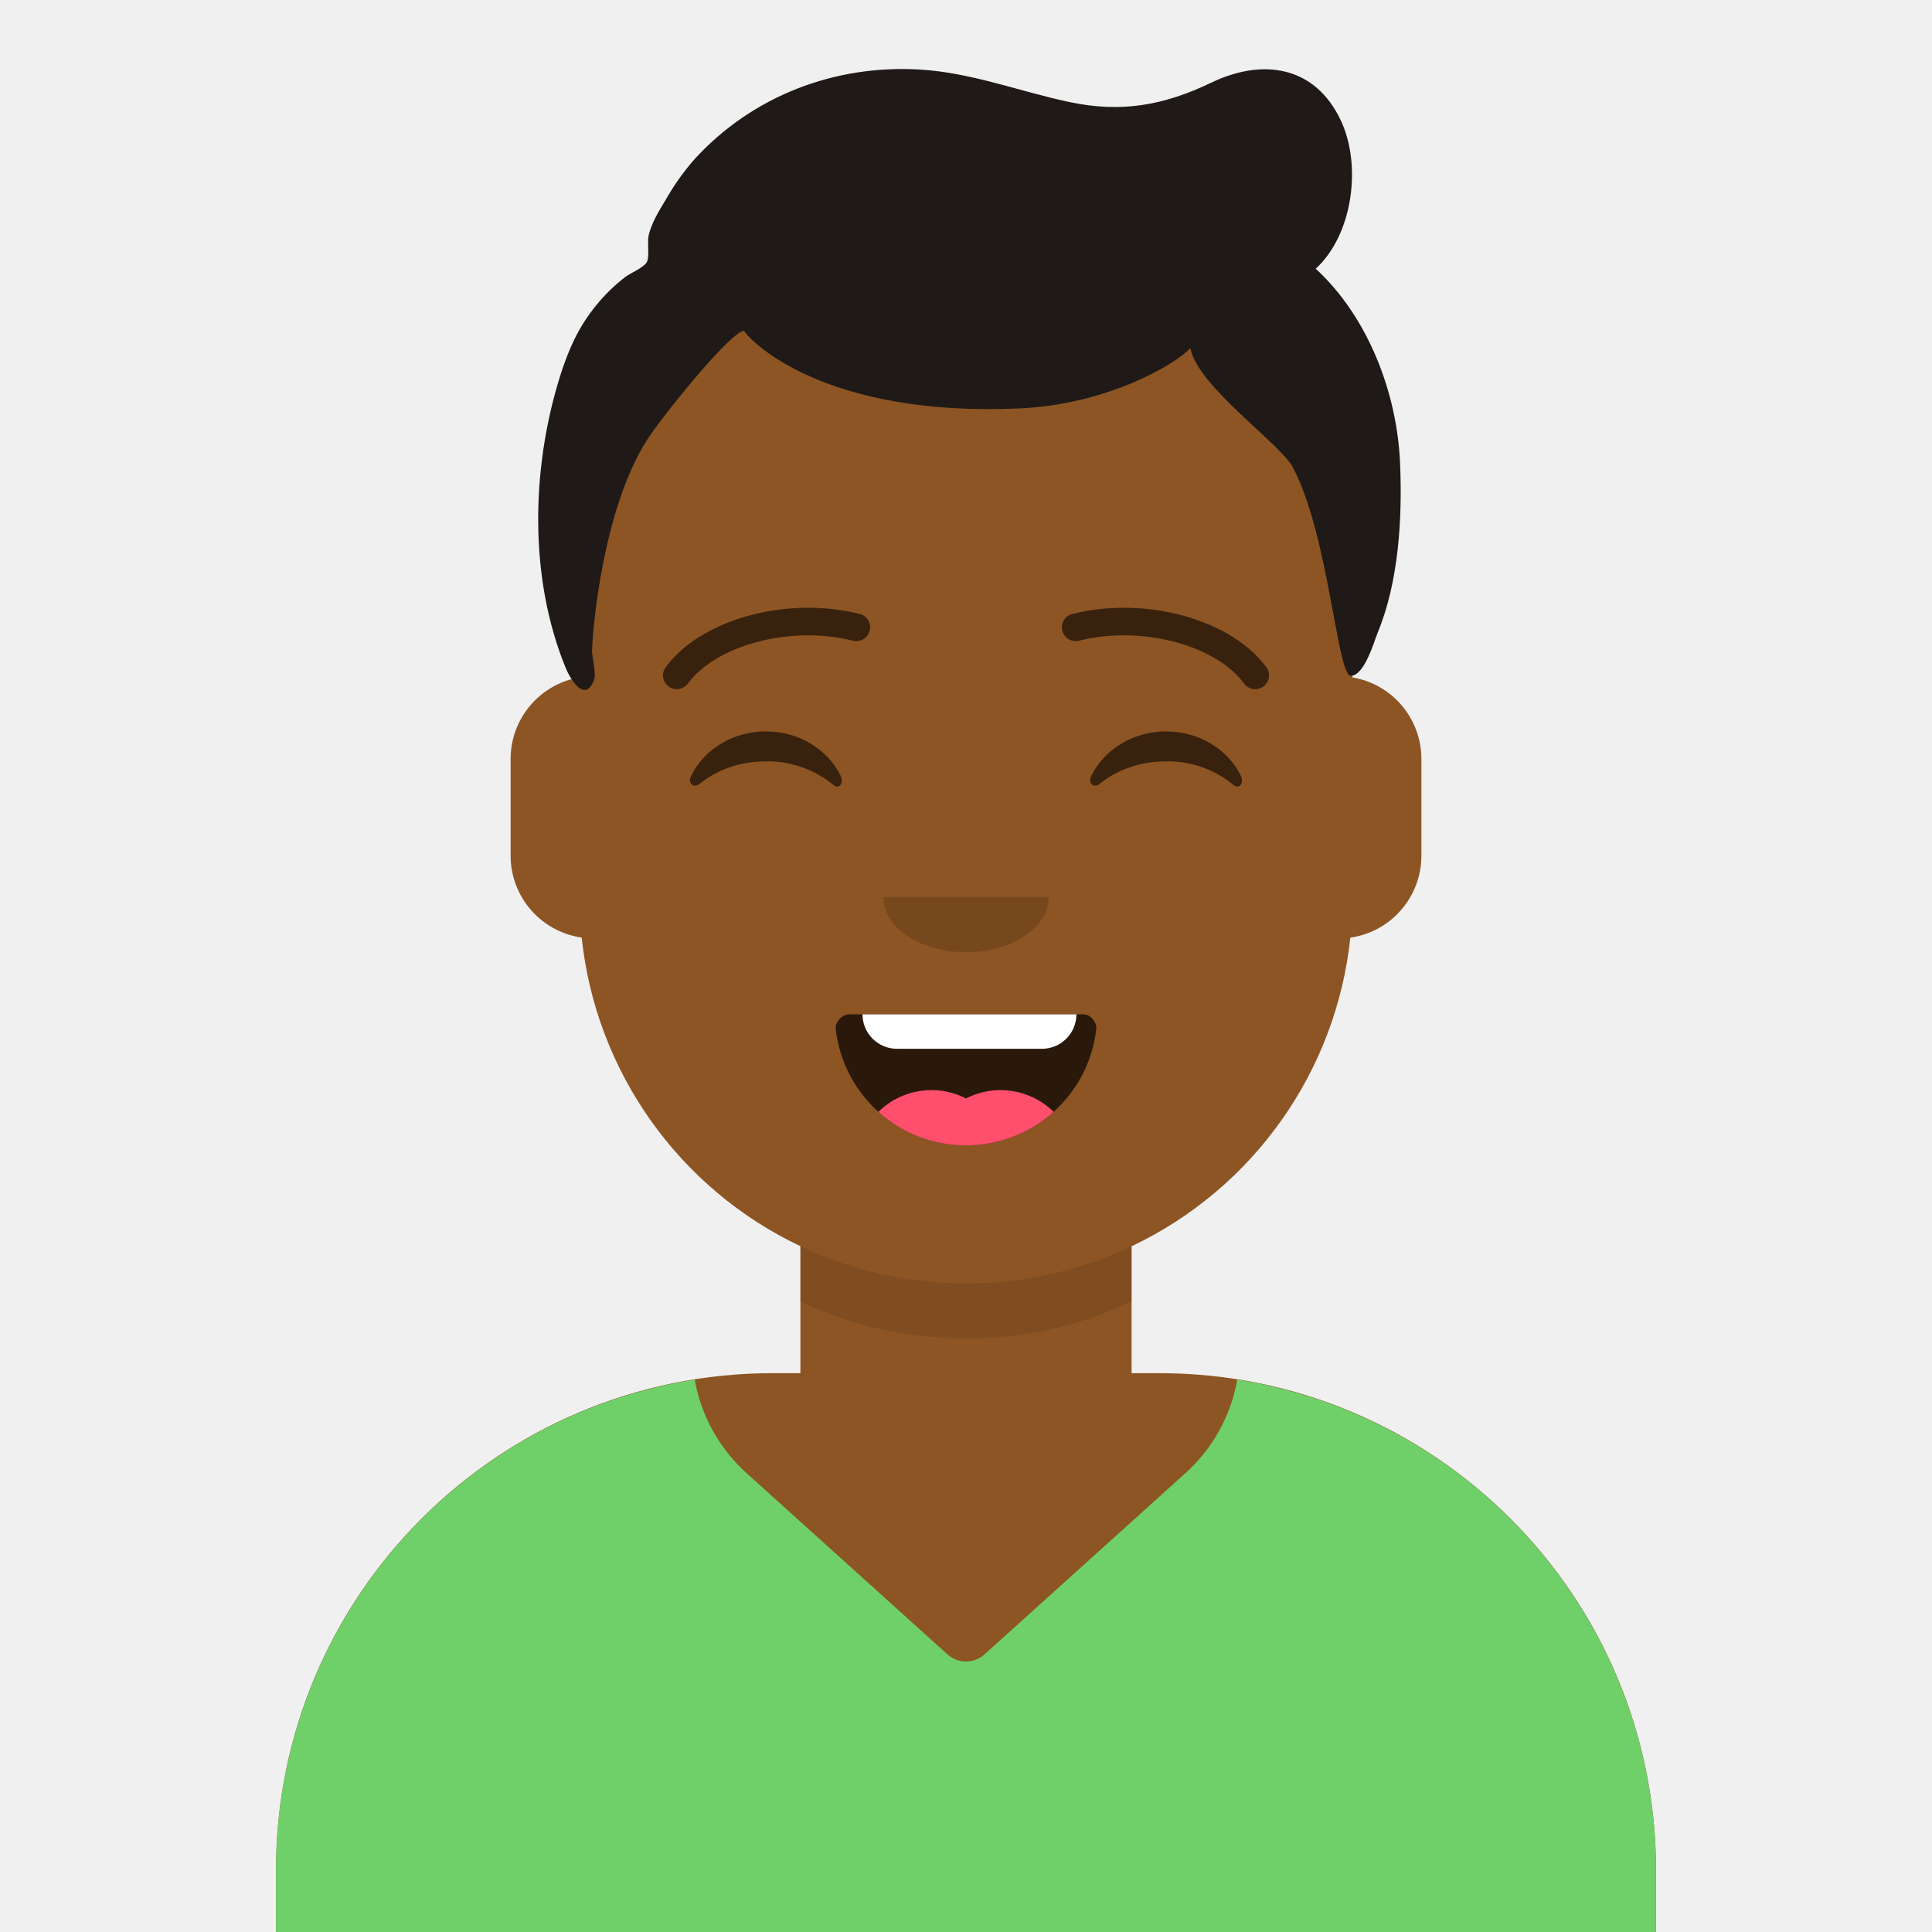
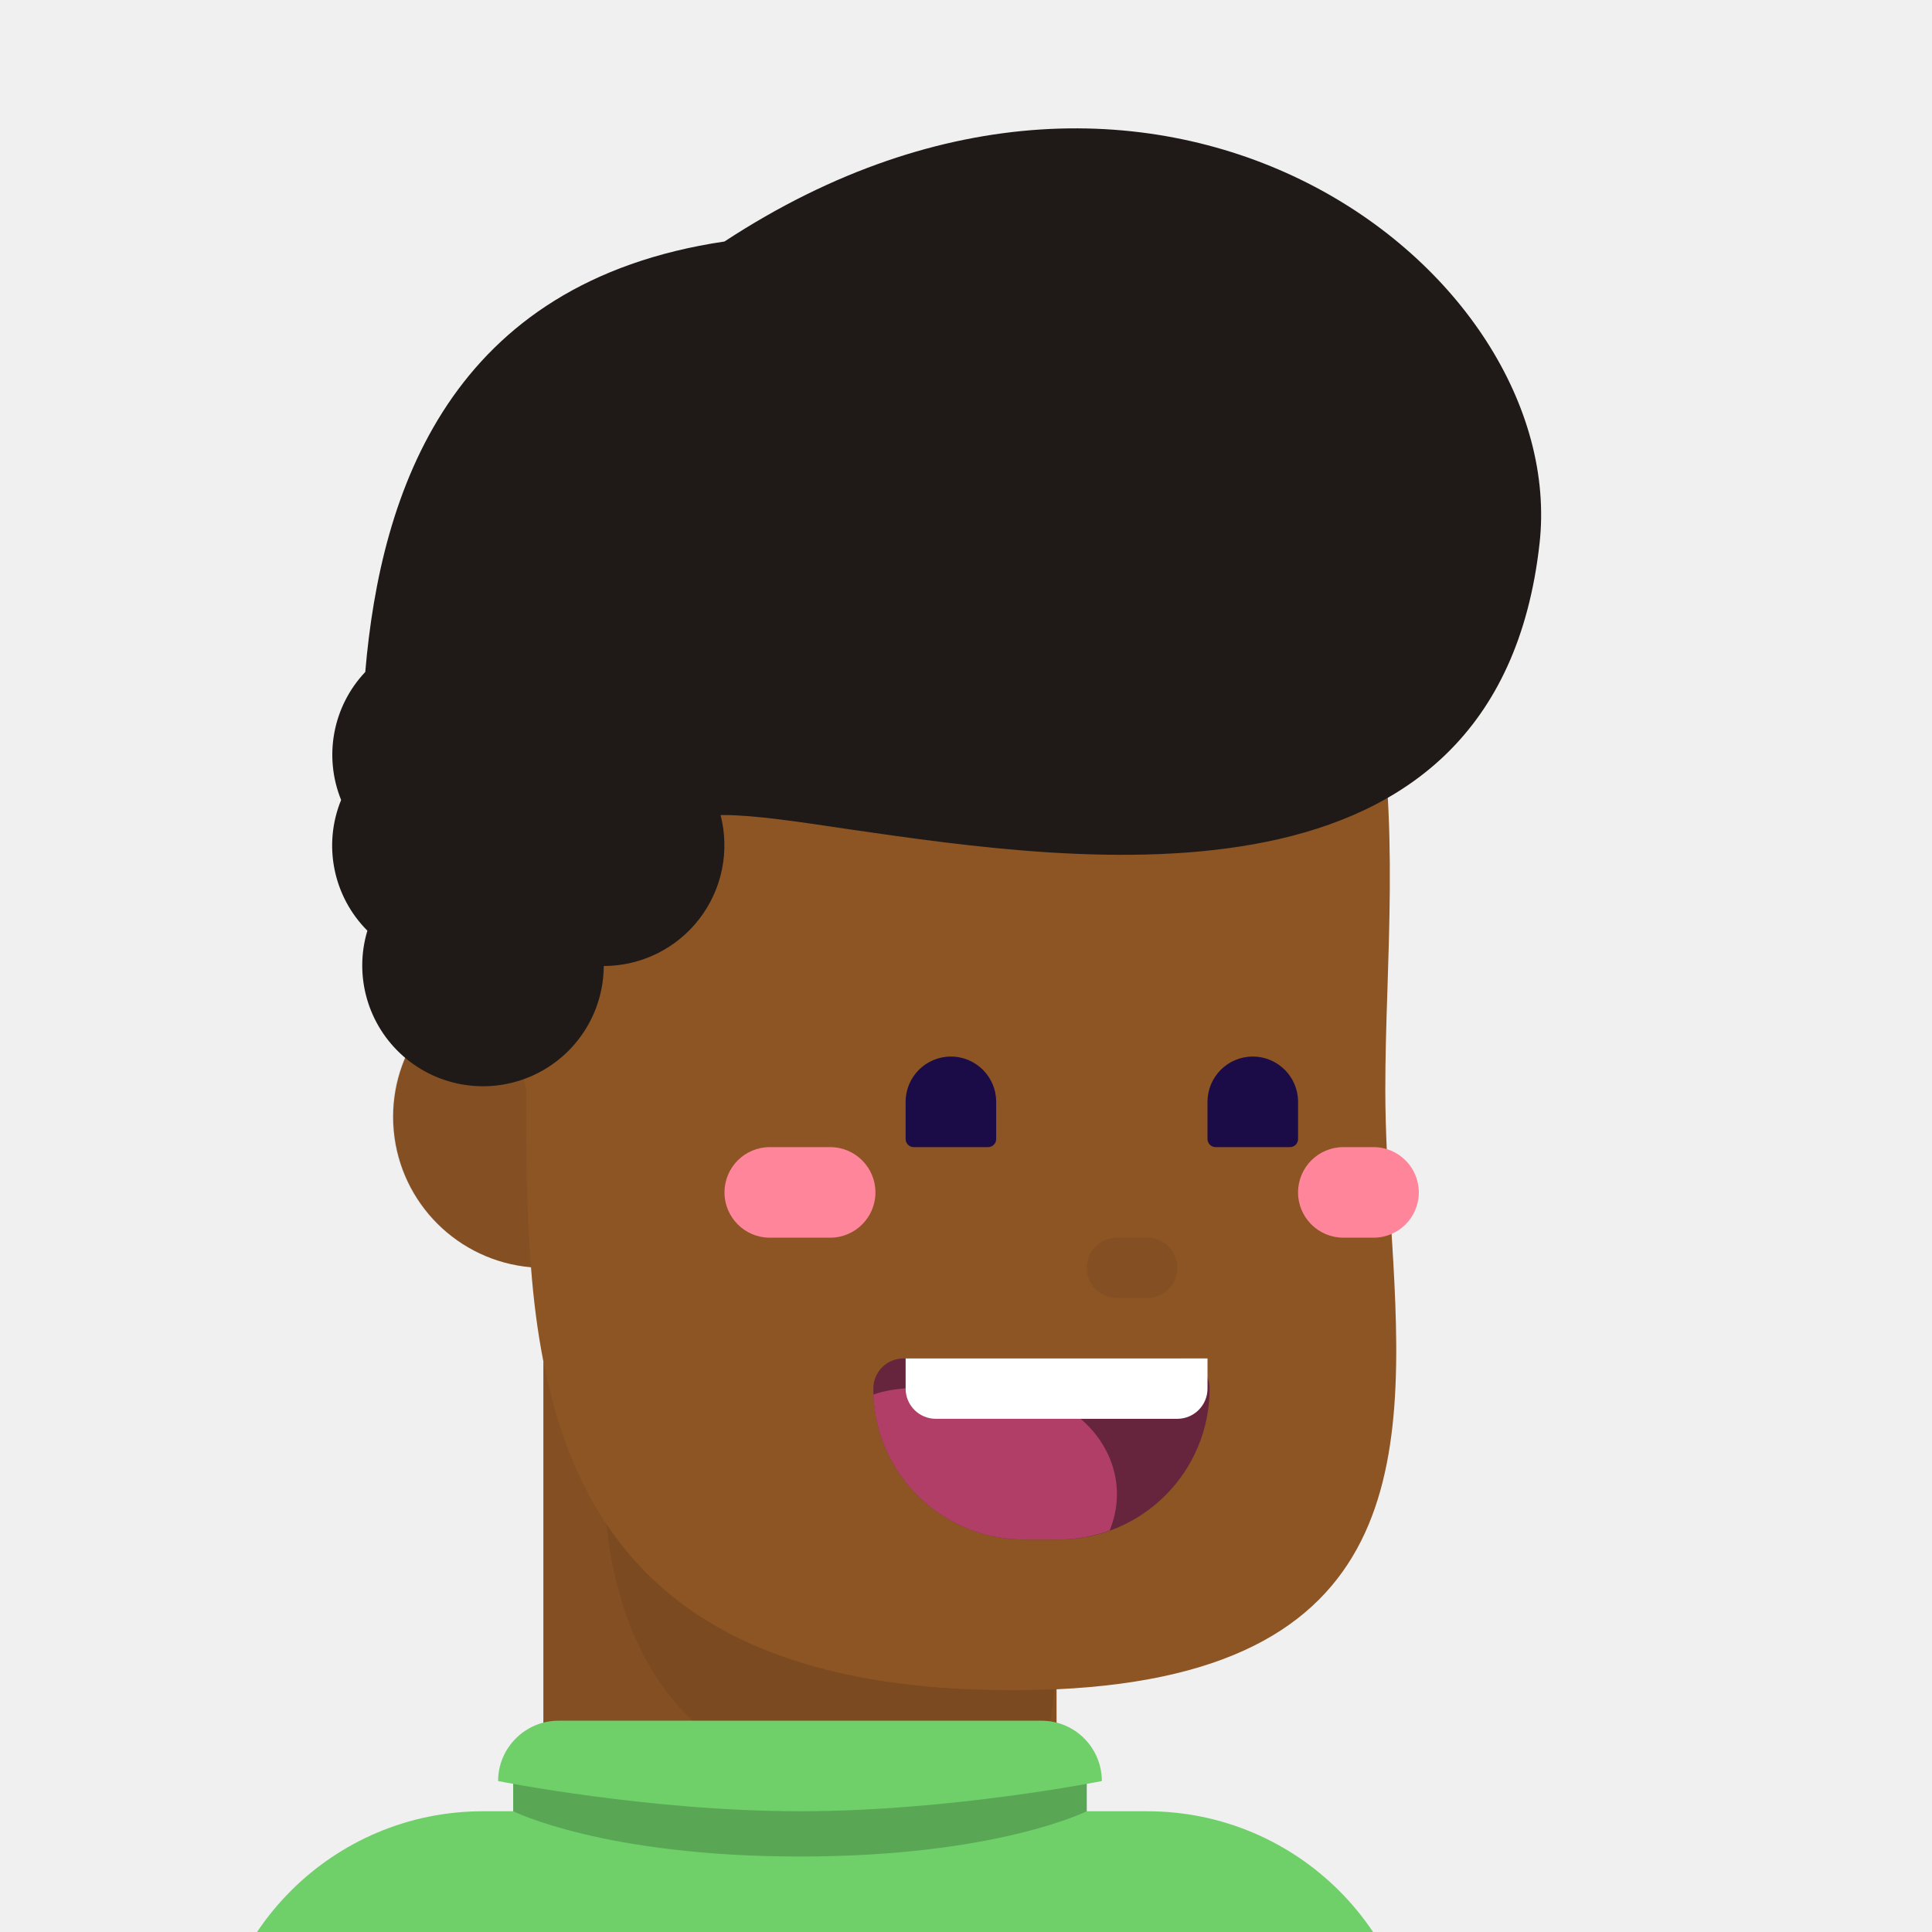
- <svg xmlns="http://www.w3.org/2000/svg" viewBox="0 0 280 280" fill="none" shape-rendering="auto">
+ <svg xmlns="http://www.w3.org/2000/svg" viewBox="0 0 64 64" fill="none" shape-rendering="auto">
  <mask id="viewboxMask">
-     <rect width="280" height="280" rx="0" ry="0" x="0" y="0" fill="#fff" />
+     <rect width="64" height="64" rx="0" ry="0" x="0" y="0" fill="#fff" />
  </mask>
  <g mask="url(#viewboxMask)">
-     <g transform="translate(8)">
-       <path d="M132 36a56 56 0 0 0-56 56v6.17A12 12 0 0 0 66 110v14a12 12 0 0 0 10.3 11.88 56.04 56.04 0 0 0 31.7 44.73v18.4h-4a72 72 0 0 0-72 72v9h200v-9a72 72 0 0 0-72-72h-4v-18.39a56.04 56.04 0 0 0 31.7-44.73A12 12 0 0 0 198 124v-14a12 12 0 0 0-10-11.83V92a56 56 0 0 0-56-56Z" fill="#8d5524" />
-       <path d="M108 180.61v8a55.79 55.79 0 0 0 24 5.39c8.59 0 16.73-1.93 24-5.39v-8a55.79 55.79 0 0 1-24 5.39 55.79 55.79 0 0 1-24-5.39Z" fill="#000" fill-opacity=".1" />
-       <g transform="translate(0 170)">
-         <path d="M92.68 29.94A72.02 72.02 0 0 0 32 101.05V110h200v-8.95a72.02 72.02 0 0 0-60.68-71.11 23.87 23.87 0 0 1-7.56 13.6l-29.08 26.23a4 4 0 0 1-5.36 0l-29.08-26.23a23.87 23.87 0 0 1-7.56-13.6Z" fill="#6fd06a" />
+     <path d="M46.07 40.4c.47 7.5.94 15-11.07 15.56v9.91S31.36 68 26.5 68c-4.86 0-8.5-3.48-8.5-3.48V45.1c-.2-1.02-.33-2.06-.41-3.12a5 5 0 0 1-.9-9.8C15.37 22.63 17.52 13 32 13c14.59 0 14.24 11.08 13.96 19.81-.04 1.15-.07 2.25-.07 3.29 0 1.4.09 2.86.18 4.3Z" fill="#8d5524" />
+     <path d="M17.59 41.98c-.16-1.97-.16-3.97-.16-5.88a46.7 46.7 0 0 1-.73-3.93 5 5 0 0 0 .89 9.81ZM18 45.1v19.42S21.64 68 26.5 68c4.86 0 8.5-2.13 8.5-2.13v-9.91c-.48.02-.98.03-1.5.03-10.79 0-14.34-4.95-15.5-10.9Z" fill="#000" fill-opacity=".07" />
+     <path d="M34.93 55.96c-.46.02-.93.03-1.43.03-7.25 0-11.23-2.23-13.41-5.5.5 4.82 3.16 8.5 8.3 8.5h1.36c3.8.03 4.92.04 5.18-3.03Z" fill="#000" fill-opacity=".07" />
+     <rect x="36" y="41" width="3" height="2" rx="1" fill="#000" fill-opacity=".07" />
+     <rect x="7" y="60" width="40" height="23" rx="9" fill="#6fd06a" />
+     <path d="M17 58h19v3s-5 1-9.5 1-9.5-1-9.5-1v-3Z" fill="#6fd06a" />
+     <path d="M17 58h19v2s-3 1.5-9.5 1.5S17 60 17 60v-2Z" fill="#000" fill-opacity=".2" />
+     <path d="M16.5 59c0-1.1.9-2 2-2h16a2 2 0 0 1 2 2s-5 1-10 1-10-1-10-1Z" fill="#6fd06a" />
+     <path d="M28.12 27.47C35.92 28.6 49.6 30.6 51 18 52 9 38.5-1.5 24 8c-9.1 1.35-11.39 8.28-11.9 14.26a3.99 3.99 0 0 0-.8 4.24 3.99 3.99 0 0 0 .87 4.33A4 4 0 1 0 20 32a4 4 0 0 0 3.87-5H24c.95 0 2.4.21 4.12.47Z" fill="#1f1a17" />
+     <g transform="translate(1)">
+       <path d="M27.93 46a1 1 0 0 1 1-1h9.14a1 1 0 0 1 1 1 5 5 0 0 1-5 5h-1.14a5 5 0 0 1-5-5Z" fill="#66253C" />
+       <path d="M35.76 50.7a5 5 0 0 1-1.69.3h-1.14a5 5 0 0 1-5-4.8c.77-.29 1.9-.25 3.02-.22L32 46c2.21 0 4 1.57 4 3.5 0 .42-.09.83-.24 1.2Z" fill="#B03E67" />
+       <path d="M29 45h10v1a1 1 0 0 1-1 1h-8a1 1 0 0 1-1-1v-1Z" fill="#fff" />
+     </g>
+     <g transform="translate(0 -1)">
+       <g fill="#FF859B">
+         <rect x="24" y="39" width="5" height="3" rx="1.5" />
+         <rect x="43" y="39" width="4" height="3" rx="1.5" />
      </g>
-       <g transform="translate(78 134)">
-         <path fill-rule="evenodd" clip-rule="evenodd" d="M35.12 15.13a19 19 0 0 0 37.77-.09c.08-.77-.77-2.04-1.85-2.04H37.1C36 13 35 14.18 35.12 15.13Z" fill="#000" fill-opacity=".7" />
-         <path d="M70 13H39a5 5 0 0 0 5 5h21a5 5 0 0 0 5-5Z" fill="#fff" />
-         <path d="M66.7 27.14A10.96 10.96 0 0 0 54 25.2a10.95 10.95 0 0 0-12.7 1.94A18.93 18.93 0 0 0 54 32c4.88 0 9.33-1.84 12.7-4.86Z" fill="#FF4F6D" />
-       </g>
-       <g transform="translate(104 122)">
-         <path fill-rule="evenodd" clip-rule="evenodd" d="M16 8c0 4.42 5.37 8 12 8s12-3.58 12-8" fill="#000" fill-opacity=".16" />
-       </g>
-       <g transform="translate(76 90)">
-         <path d="M16.16 22.45c1.85-3.8 6-6.45 10.84-6.45 4.81 0 8.96 2.63 10.82 6.4.55 1.13-.24 2.05-1.03 1.37a15.05 15.05 0 0 0-9.8-3.43c-3.73 0-7.12 1.24-9.55 3.23-.9.73-1.82-.01-1.28-1.12ZM74.16 22.45c1.85-3.8 6-6.45 10.84-6.45 4.81 0 8.96 2.63 10.82 6.4.55 1.13-.24 2.05-1.03 1.37a15.05 15.05 0 0 0-9.8-3.43c-3.74 0-7.13 1.24-9.56 3.23-.9.73-1.82-.01-1.28-1.12Z" fill-rule="evenodd" clip-rule="evenodd" fill="#000" fill-opacity=".6" />
-       </g>
-       <g transform="translate(76 82)">
-         <path d="M15.63 17.16c3.92-5.51 14.65-8.6 23.9-6.33a2 2 0 1 0 .95-3.88c-10.74-2.64-23.17.94-28.11 7.9a2 2 0 0 0 3.26 2.3ZM96.37 17.16c-3.91-5.51-14.65-8.6-23.9-6.33a2 2 0 1 1-.95-3.88c10.74-2.64 23.17.94 28.11 7.9a2 2 0 0 1-3.26 2.3Z" fill="#000" fill-opacity=".6" />
-       </g>
-       <g transform="translate(-1)">
-         <path fill-rule="evenodd" clip-rule="evenodd" d="M183.68 38.95c5.4-4.95 6.7-14.99 3.64-21.5-3.77-8-11.42-9-18.75-5.48-6.9 3.31-13.06 4.42-20.62 2.81-7.26-1.54-14.14-4.26-21.65-4.7-12.32-.74-24.3 3.83-32.7 13.05a35.75 35.75 0 0 0-4.11 5.8c-.98 1.63-2.08 3.38-2.5 5.26-.2.9.18 3.1-.27 3.83-.48.8-2.3 1.52-3.07 2.1a25.02 25.02 0 0 0-4.18 4.05c-2.66 3.22-4.13 6.59-5.37 10.57-4.1 13.25-4.45 29 .86 42 .7 1.74 2.9 5.36 4.18 1.64.26-.73-.33-3.19-.33-3.93 0-2.72 1.5-20.73 8.05-30.82 2.13-3.28 11.97-15.58 13.98-15.68 1.07 1.7 11.88 12.51 39.94 11.24 12.66-.58 22.4-6.27 24.74-8.73 1.03 5.53 13 13.81 14.82 17.22 5.26 9.85 6.43 30.3 8.44 30.27 2.01-.04 3.45-5.24 3.87-6.23 3.07-7.38 3.6-16.64 3.26-24.56-.42-10.2-4.63-21.23-12.23-28.22Z" fill="#1f1a17" />
-       </g>
-       <g transform="translate(49 72)" />
-       <g transform="translate(62 42)" />
+       <path d="M30 37.5a1.5 1.5 0 0 1 3 0v1.23c0 .15-.12.27-.27.27h-2.46a.27.27 0 0 1-.27-.27V37.5ZM40 37.5a1.5 1.5 0 0 1 3 0v1.23c0 .15-.12.27-.27.27h-2.46a.27.27 0 0 1-.27-.27V37.5Z" fill="#1B0B47" />
    </g>
  </g>
</svg>
